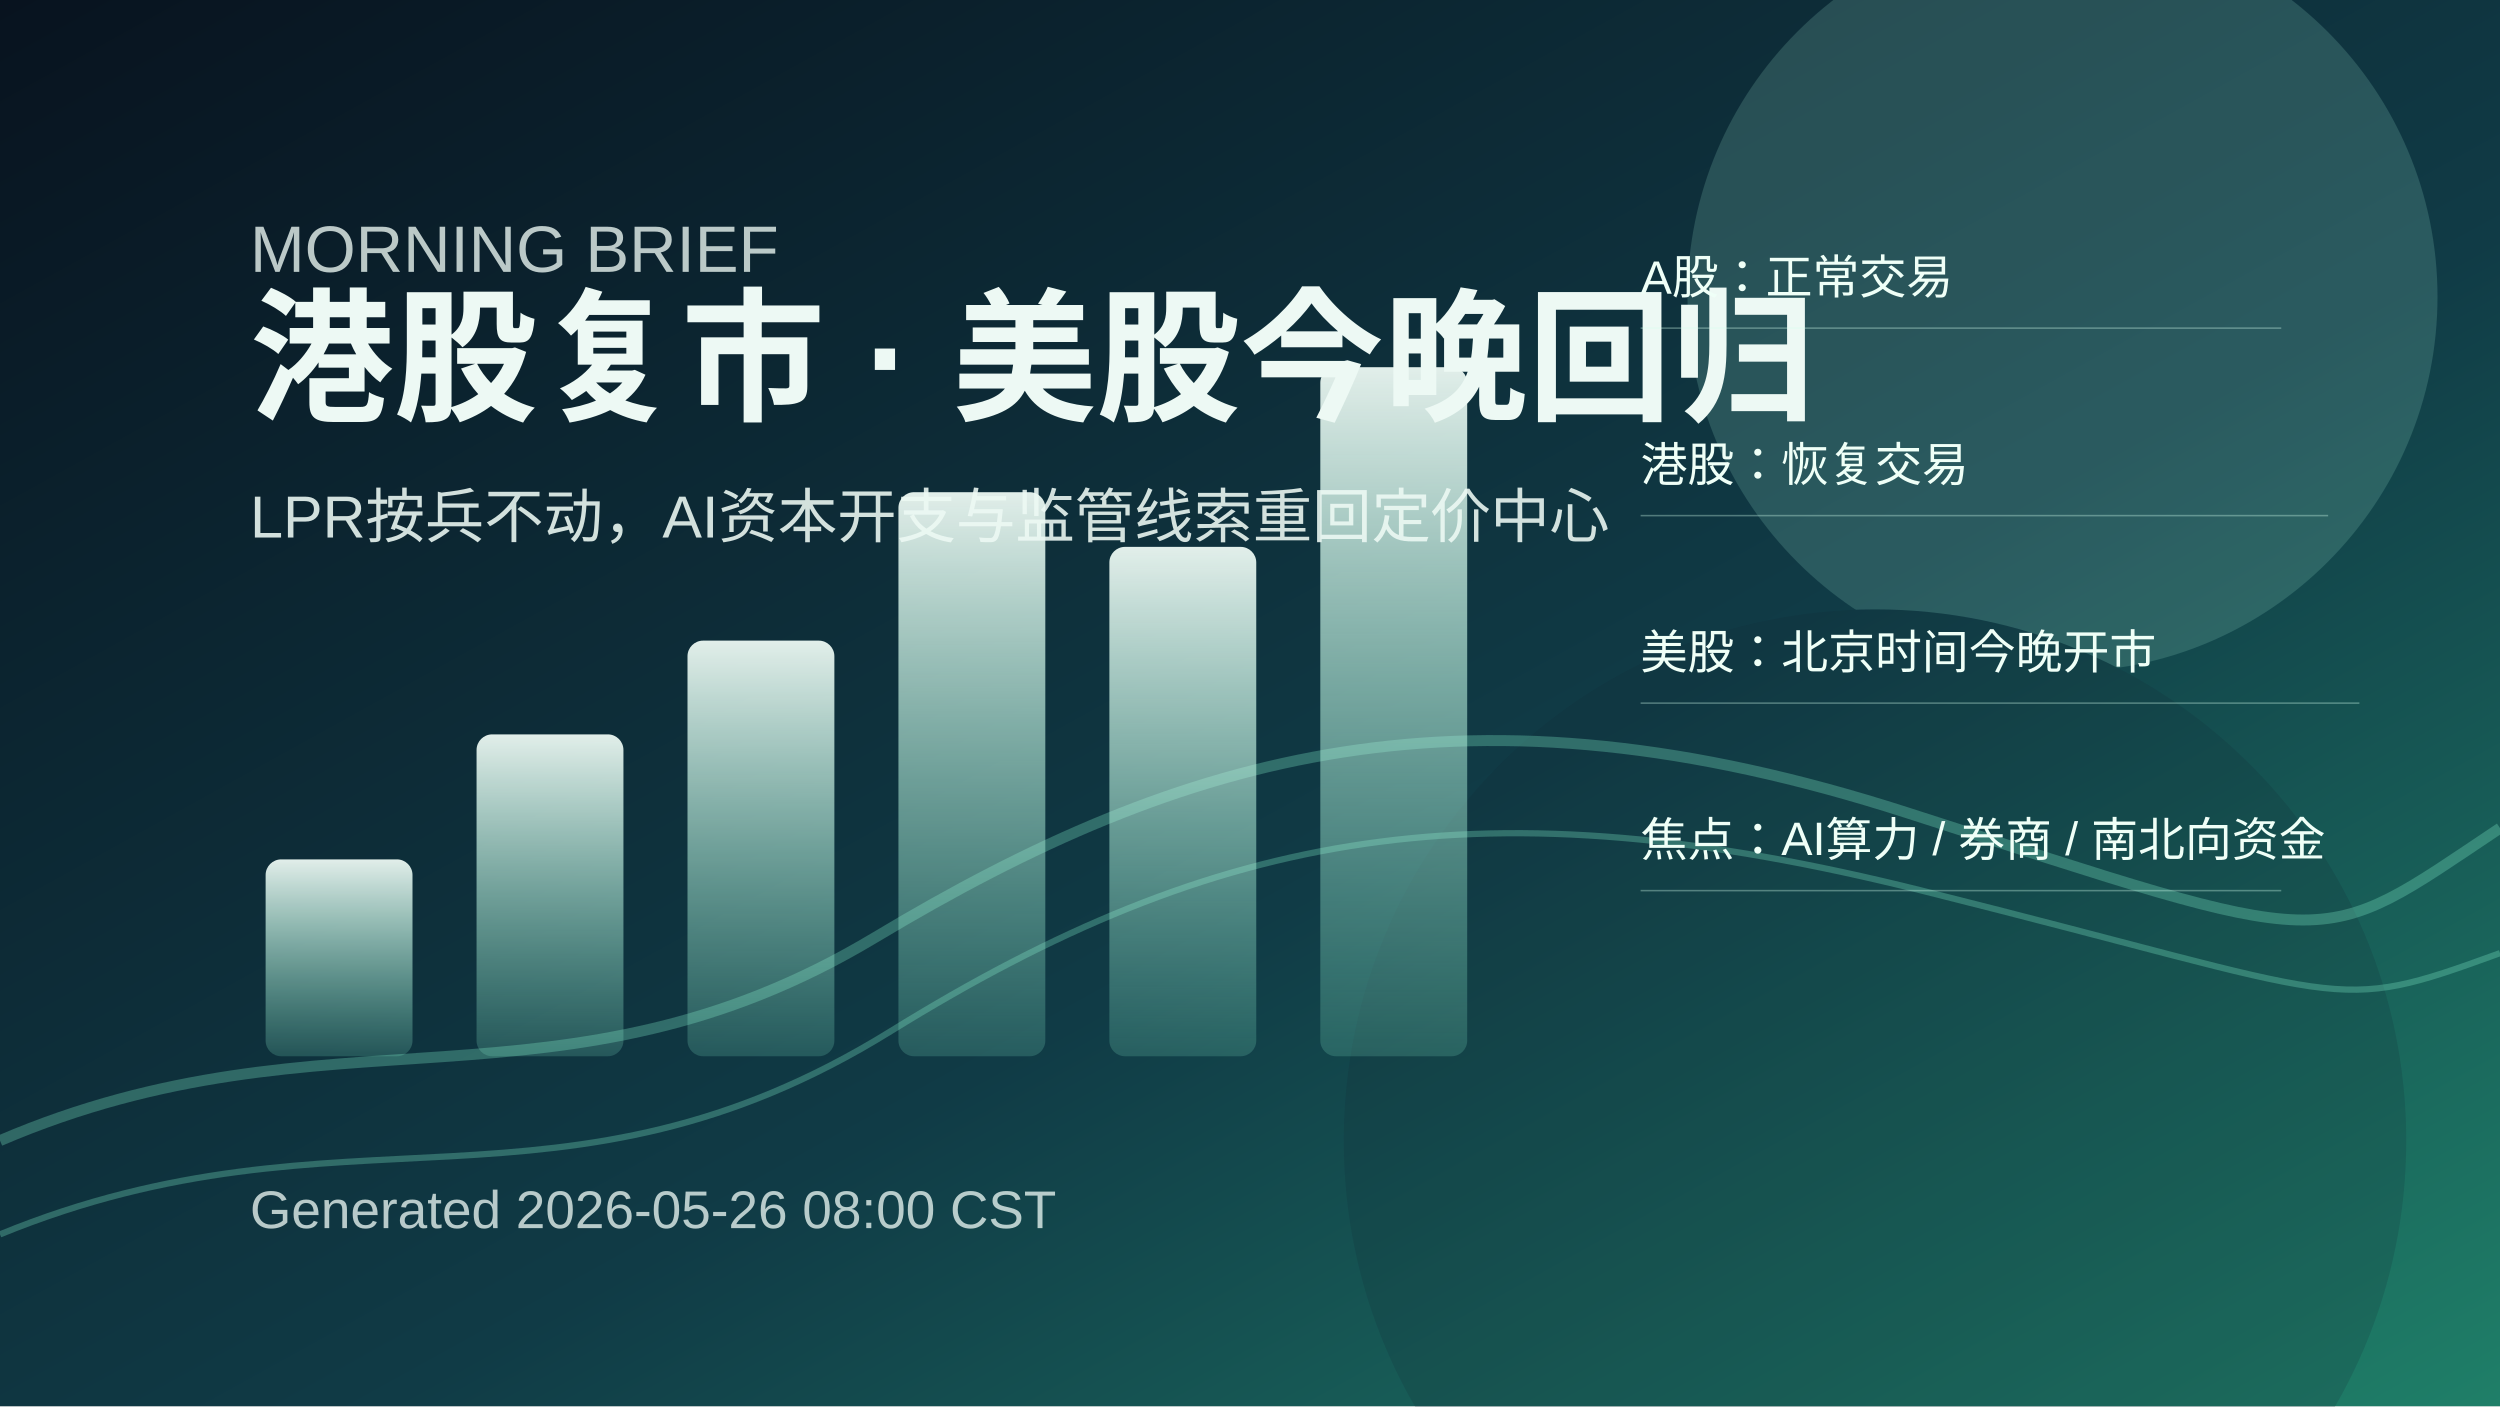
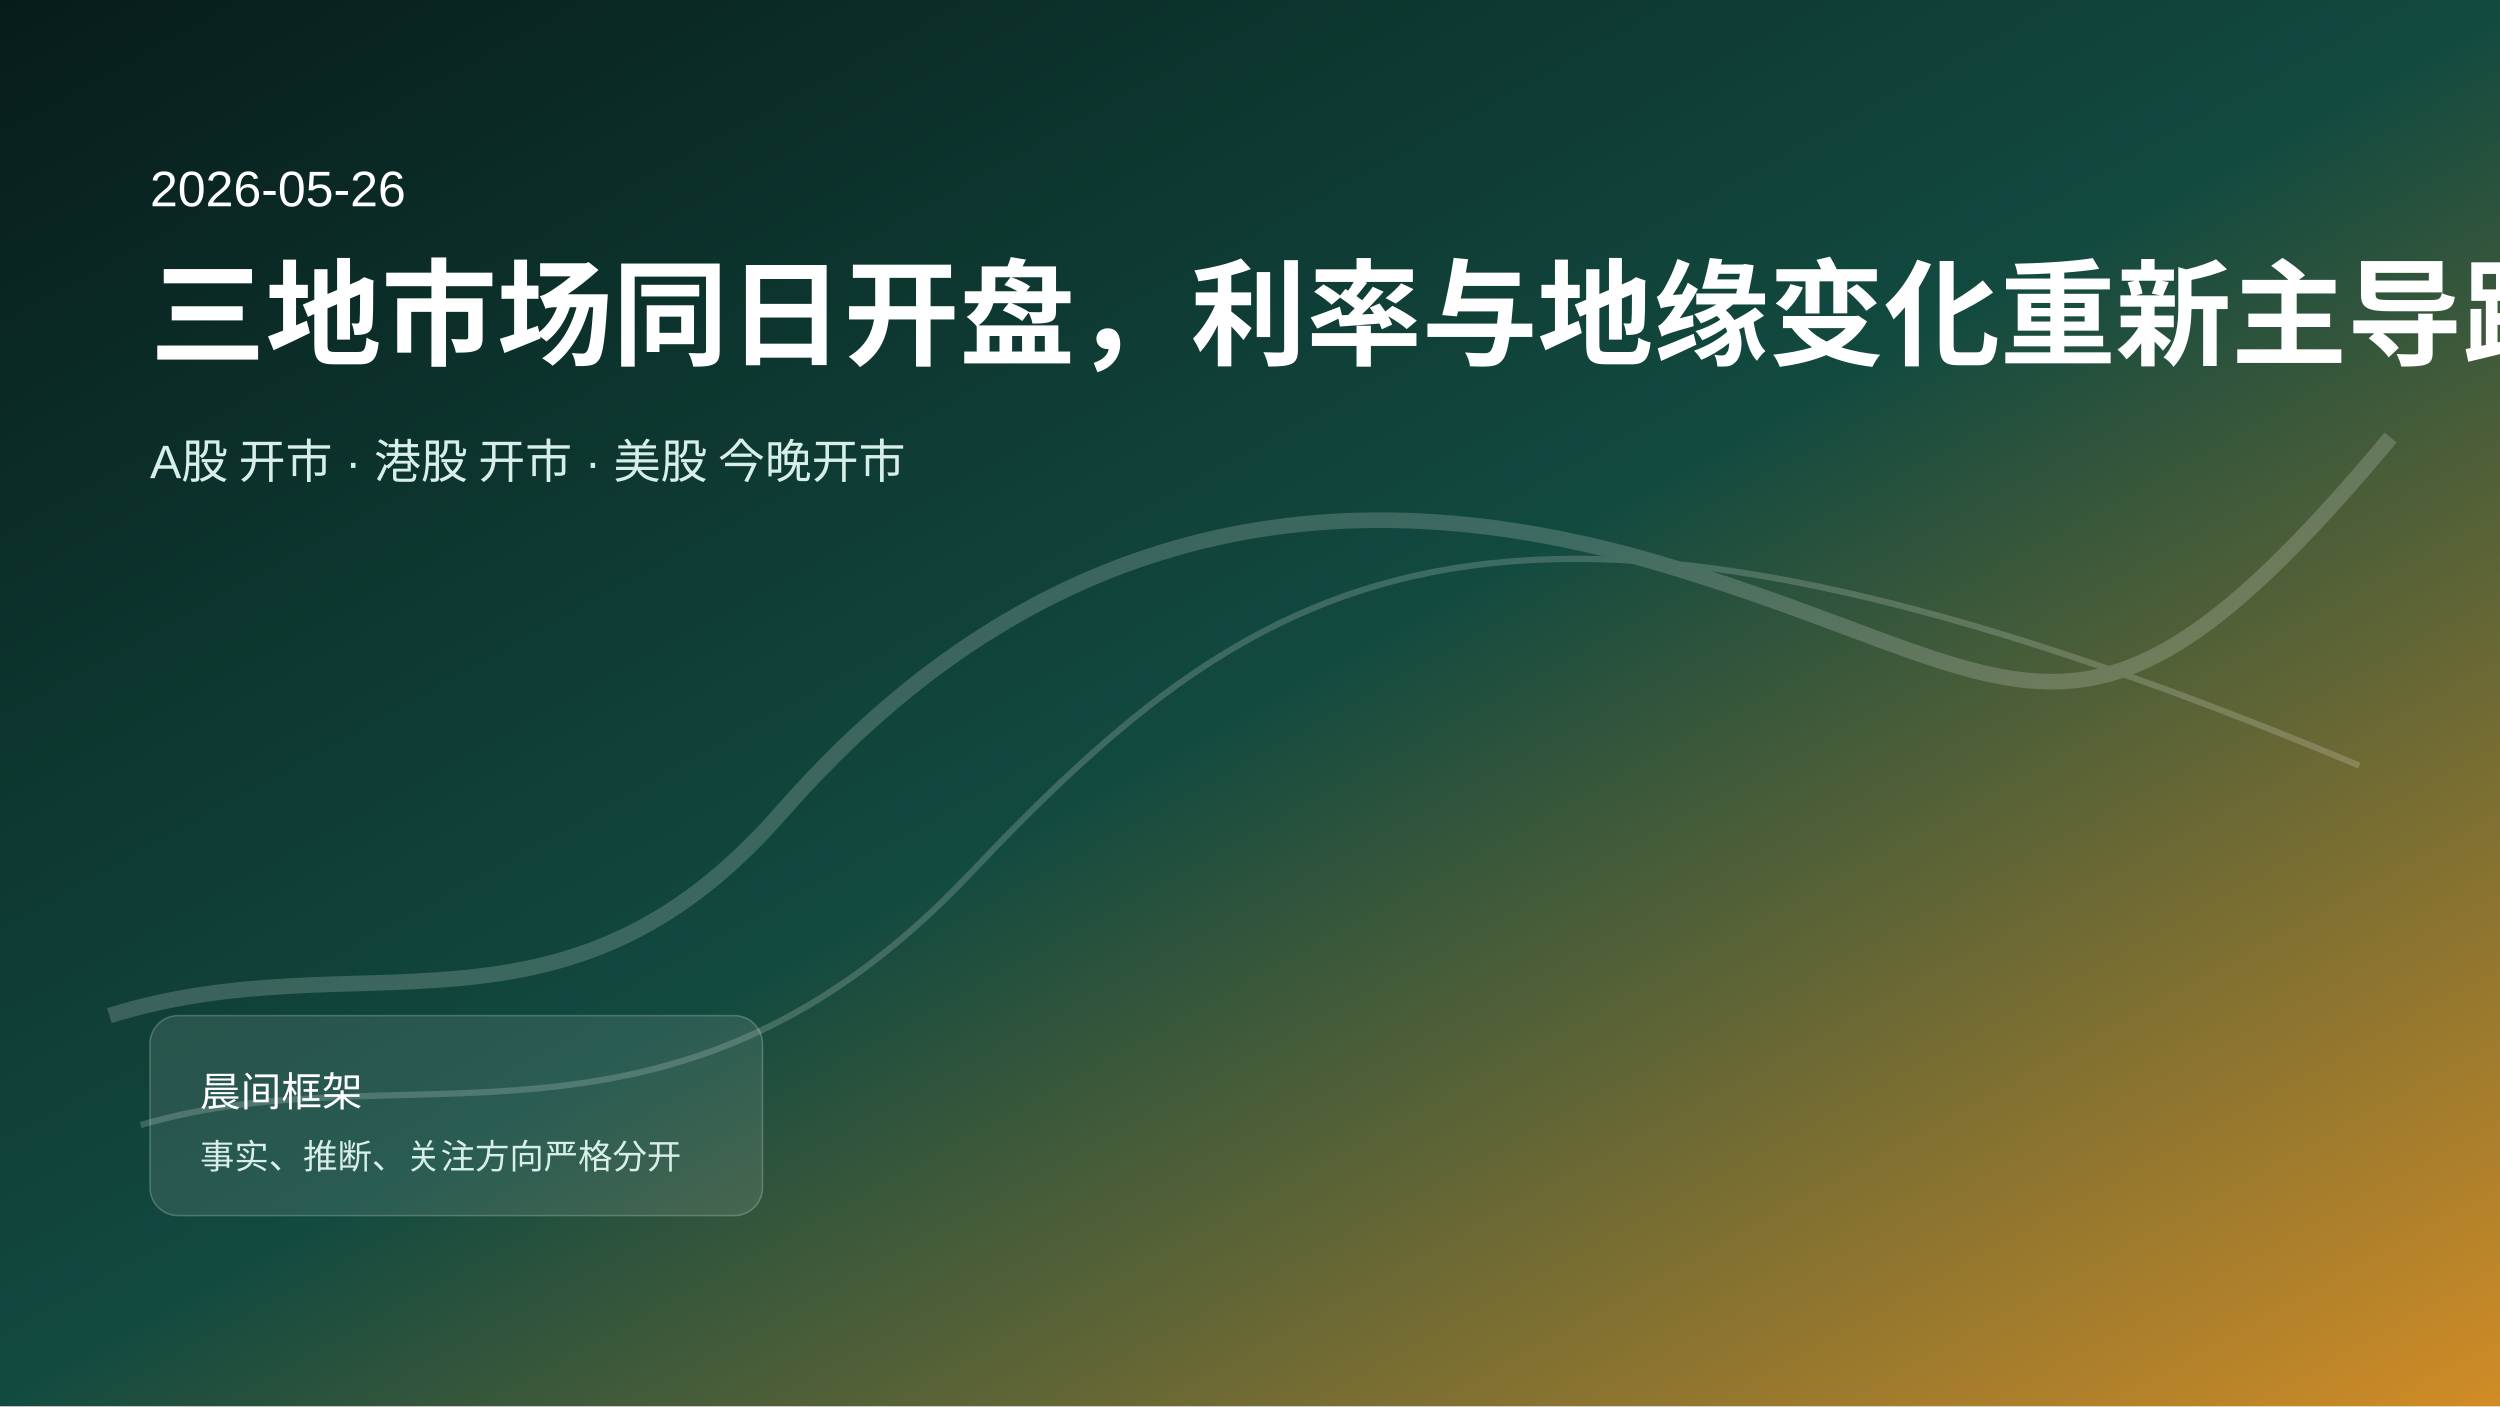
- <svg xmlns="http://www.w3.org/2000/svg" viewBox="0 0 1600 900">
+ <svg xmlns="http://www.w3.org/2000/svg" viewBox="0 0 1600 900" role="img" aria-label="晨间财经简报主题图">
  <defs>
-     <linearGradient id="bg" x1="0" y1="0" x2="1" y2="1">
-       <stop offset="0%" stop-color="#08131f" />
-       <stop offset="58%" stop-color="#103b46" />
-       <stop offset="100%" stop-color="#1f7f68" />
-     </linearGradient>
-     <linearGradient id="bar" x1="0" y1="1" x2="0" y2="0">
-       <stop offset="0%" stop-color="#8bf4d0" stop-opacity="0.18" />
-       <stop offset="100%" stop-color="#f4fff9" stop-opacity="0.92" />
+     <linearGradient id="bg" x1="0" x2="1" y1="0" y2="1">
+       <stop offset="0%" stop-color="#071c1a" />
+       <stop offset="50%" stop-color="#124a40" />
+       <stop offset="100%" stop-color="#d18c26" />
    </linearGradient>
  </defs>
  <rect width="1600" height="900" fill="url(#bg)" />
-   <g opacity="0.18">
-     <circle cx="1320" cy="190" r="240" fill="#9ee8d2" />
-     <circle cx="1200" cy="730" r="340" fill="#0f2633" />
+   <g opacity="0.18" stroke="#ffffff" fill="none">
+     <path d="M70 650 C 230 600, 360 680, 500 520 S 820 290, 1060 360 S 1330 520, 1530 280" stroke-width="10" />
+     <path d="M90 720 C 260 670, 430 760, 620 560 S 960 260, 1510 490" stroke-width="4" />
  </g>
-   <g stroke="#80efca" stroke-opacity="0.30" fill="none">
-     <path d="M0 730 C210 640 360 720 560 600 S940 430 1220 520 S1480 610 1600 530" stroke-width="7" />
-     <path d="M0 790 C220 700 360 790 570 660 S950 500 1230 570 S1490 650 1600 610" stroke-width="4" />
-   </g>
-   <g fill="url(#bar)">
-     <rect x="170" y="550" width="94" height="126" rx="10" />
-     <rect x="305" y="470" width="94" height="206" rx="10" />
-     <rect x="440" y="410" width="94" height="266" rx="10" />
-     <rect x="575" y="315" width="94" height="361" rx="10" />
-     <rect x="710" y="350" width="94" height="326" rx="10" />
-     <rect x="845" y="235" width="94" height="441" rx="10" />
-   </g>
-   <g font-family="Arial, PingFang SC, Microsoft YaHei, sans-serif" fill="#edf9f4">
-     <text x="160" y="174" font-size="42" opacity="0.78">MORNING BRIEF</text>
-     <text x="160" y="262" font-size="92" font-weight="700">港股复市 · 美股今晚回归</text>
-     <text x="160" y="344" font-size="38" opacity="0.88">LPR按兵不动，AI资本开支与监管线索重回定价中心</text>
-     <text x="160" y="786" font-size="34" opacity="0.76">Generated 2026-05-26 08:00 CST</text>
-   </g>
-   <g stroke="#d5fff0" stroke-opacity="0.34">
-     <line x1="1050" y1="210" x2="1460" y2="210" />
-     <line x1="1050" y1="330" x2="1490" y2="330" />
-     <line x1="1050" y1="450" x2="1510" y2="450" />
-     <line x1="1050" y1="570" x2="1460" y2="570" />
-   </g>
-   <g fill="#effff7" font-family="Arial, PingFang SC, Microsoft YaHei, sans-serif">
-     <text x="1050" y="188" font-size="30">A股：正常交易</text>
-     <text x="1050" y="308" font-size="30">港股：恢复交易</text>
-     <text x="1050" y="428" font-size="30">美股：北京时间今晚开市</text>
-     <text x="1050" y="548" font-size="30">焦点：AI算力 / 券商 / 南北向资金</text>
-   </g>
+   <text x="96" y="132" fill="#ffffff" font-size="32" font-family="Arial, PingFang SC, Microsoft YaHei">2026-05-26</text>
+   <text x="96" y="228" fill="#ffffff" font-size="74" font-weight="700" font-family="Arial, PingFang SC, Microsoft YaHei">三地市场同日开盘，利率与地缘变化重新主导跨市场定价</text>
+   <text x="96" y="306" fill="#d7efe8" font-size="30" font-family="Arial, PingFang SC, Microsoft YaHei">A股 开市 · 港股 开市 · 美股 今晚开市</text>
+   <rect x="96" y="650" rx="18" ry="18" width="392" height="128" fill="rgba(255,255,255,0.10)" stroke="rgba(255,255,255,0.22)" />
+   <text x="128" y="708" fill="#ffffff" font-size="26" font-family="Arial, PingFang SC, Microsoft YaHei">晨间框架</text>
+   <text x="128" y="748" fill="#d7efe8" font-size="22" font-family="Arial, PingFang SC, Microsoft YaHei">事实、推断、关注方向严格分开</text>
</svg>
